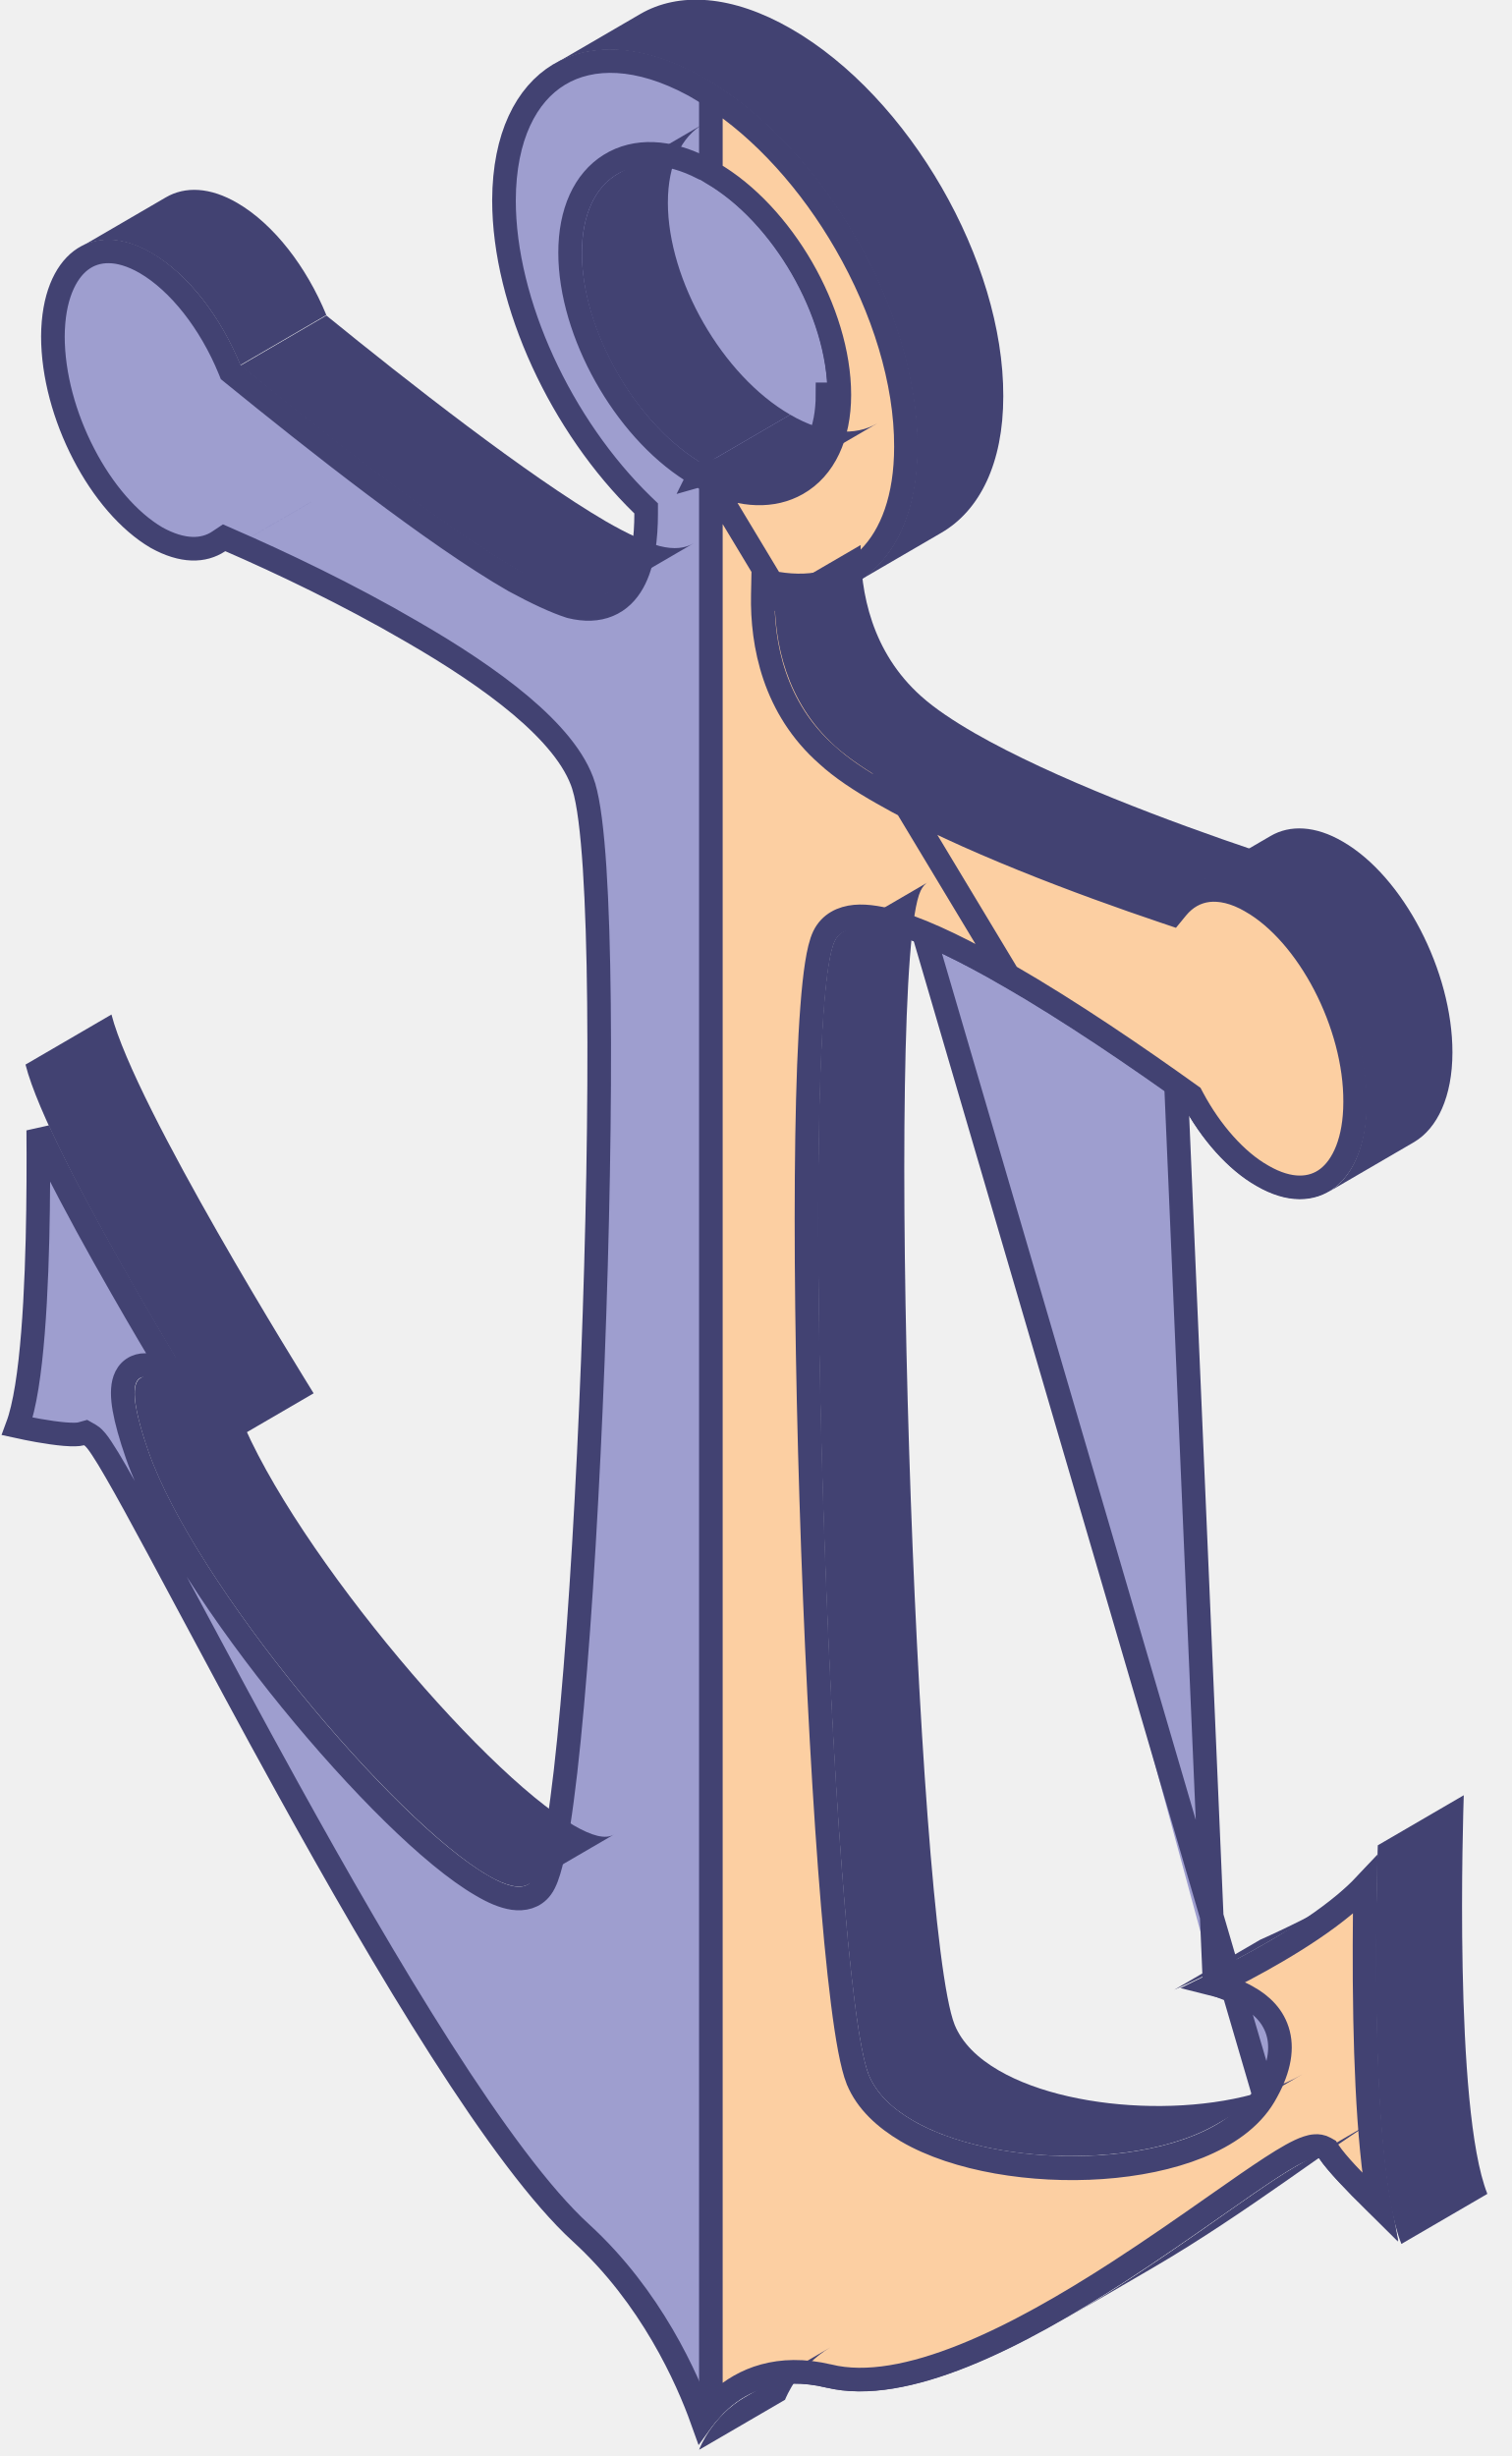
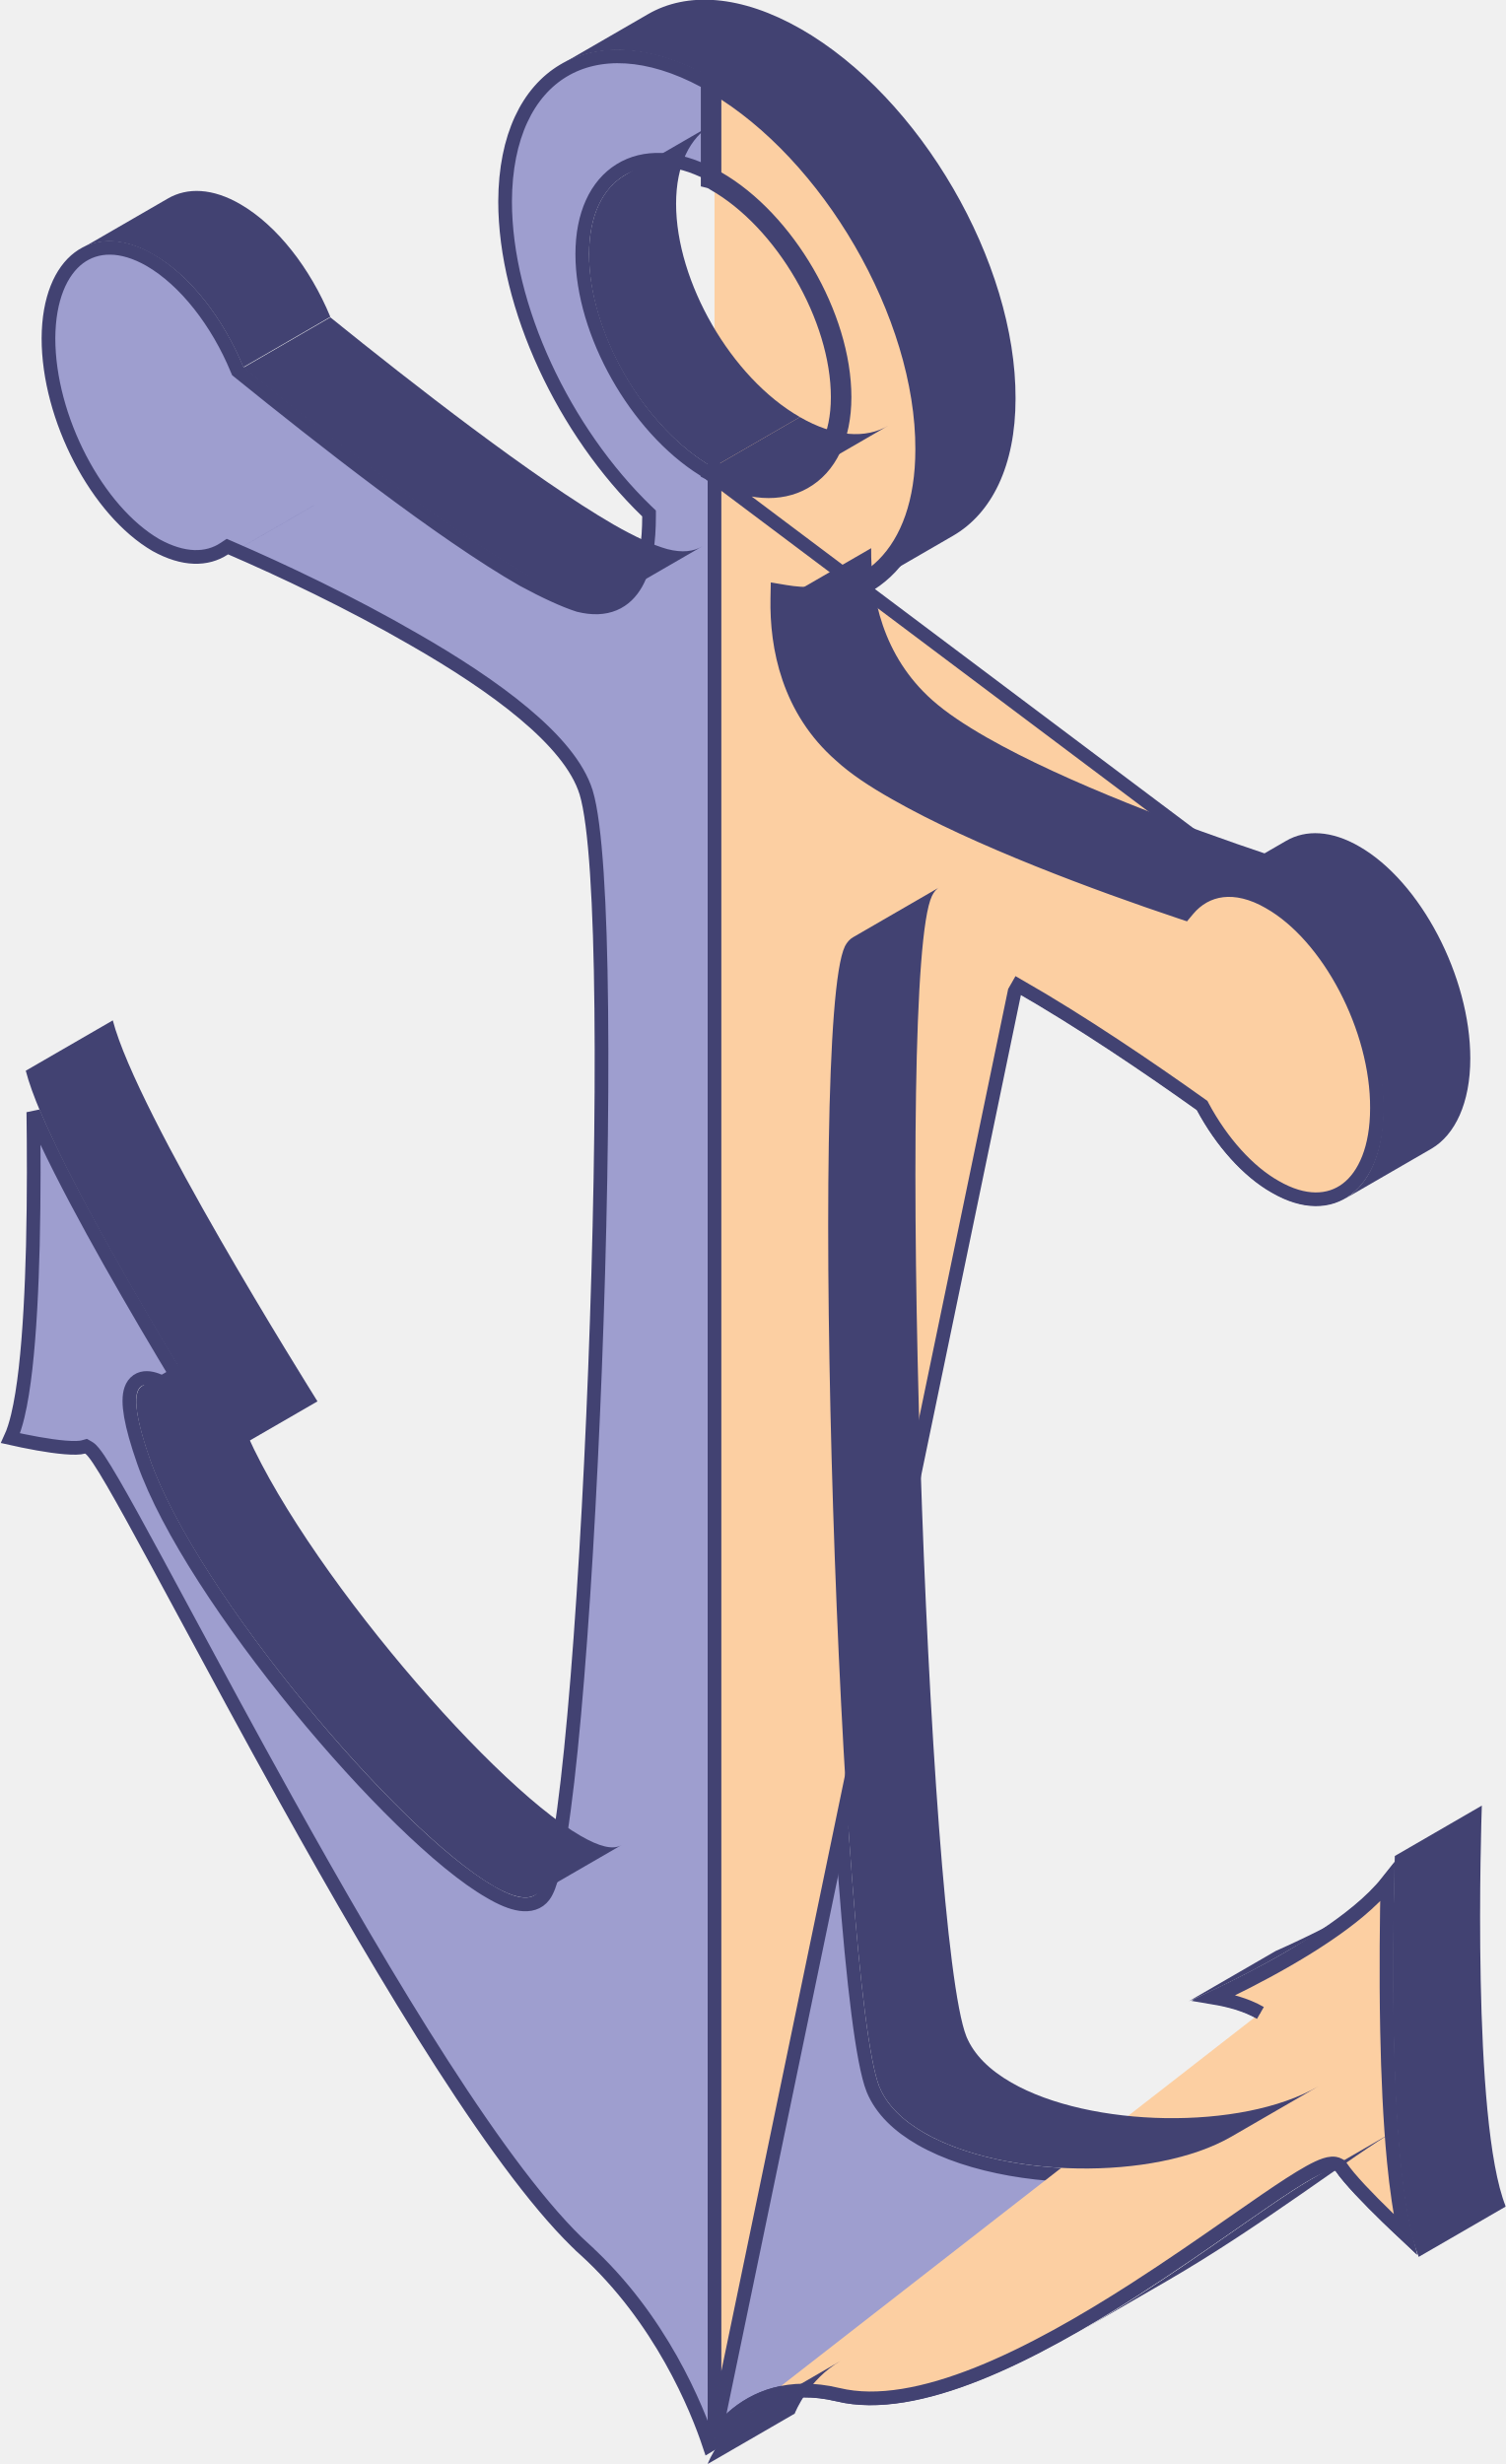
- <svg xmlns="http://www.w3.org/2000/svg" width="32" height="52" viewBox="0 0 32 52" fill="none">
-   <g opacity="0.8" clip-path="url(#clip0_289_16442)">
-     <path d="M25.715 42.001C26.087 41.818 26.558 41.573 27.037 41.292C27.535 40.999 28.049 40.662 28.474 40.307C28.625 40.18 28.77 40.048 28.899 39.911C28.886 40.604 28.875 41.636 28.898 42.734C28.916 43.659 28.958 44.634 29.042 45.492C29.085 45.932 29.139 46.348 29.209 46.715C29.168 46.675 29.127 46.635 29.085 46.594C28.695 46.212 28.296 45.795 28.137 45.56L28.106 45.514L28.058 45.485C27.983 45.441 27.905 45.434 27.848 45.437C27.789 45.44 27.732 45.453 27.681 45.469C27.578 45.502 27.462 45.558 27.339 45.626C27.09 45.764 26.771 45.974 26.403 46.226C26.187 46.375 25.953 46.538 25.703 46.713C25.097 47.136 24.402 47.622 23.658 48.102C22.61 48.779 21.482 49.434 20.407 49.867C19.326 50.303 18.337 50.498 17.549 50.307L17.548 50.307C16.476 50.051 15.729 50.384 15.252 50.808C15.093 50.949 14.965 51.098 14.865 51.237C14.55 50.357 13.785 48.633 12.299 47.275L12.299 47.275C11.46 46.51 10.43 45.105 9.34 43.401C8.254 41.703 7.122 39.729 6.079 37.84C5.307 36.443 4.586 35.095 3.969 33.941C3.752 33.535 3.548 33.154 3.359 32.802C2.996 32.128 2.689 31.564 2.454 31.159C2.338 30.956 2.237 30.79 2.155 30.667C2.115 30.606 2.077 30.552 2.042 30.509C2.014 30.475 1.966 30.418 1.904 30.383L1.813 30.331L1.712 30.359C1.662 30.373 1.547 30.379 1.368 30.364C1.199 30.35 1.004 30.321 0.814 30.288C0.651 30.259 0.495 30.227 0.367 30.199C0.409 30.086 0.445 29.961 0.476 29.83C0.544 29.545 0.598 29.199 0.641 28.817C0.727 28.054 0.772 27.129 0.794 26.229C0.814 25.399 0.815 24.584 0.81 23.931C0.92 24.17 1.041 24.422 1.171 24.68C1.583 25.501 2.085 26.412 2.577 27.27C2.967 27.953 3.353 28.605 3.683 29.154C3.629 29.117 3.577 29.084 3.526 29.054L3.525 29.054C3.392 28.976 3.232 28.904 3.074 28.902C2.989 28.901 2.895 28.921 2.81 28.98C2.725 29.039 2.672 29.122 2.641 29.21C2.583 29.374 2.59 29.587 2.632 29.829C2.676 30.08 2.764 30.401 2.904 30.802L2.904 30.802C3.409 32.25 4.732 34.238 6.161 35.994C6.879 36.876 7.629 37.706 8.326 38.39C9.018 39.069 9.671 39.614 10.193 39.916C10.429 40.057 10.66 40.158 10.868 40.188C11.082 40.218 11.314 40.172 11.462 39.968C11.548 39.852 11.61 39.664 11.662 39.463C11.717 39.246 11.771 38.969 11.822 38.643C11.925 37.99 12.024 37.122 12.114 36.109C12.296 34.083 12.449 31.465 12.551 28.805C12.653 26.144 12.704 23.439 12.681 21.238C12.67 20.138 12.64 19.161 12.589 18.379C12.538 17.604 12.465 16.996 12.359 16.647L12.359 16.646C12.177 16.06 11.669 15.481 11.029 14.94C10.38 14.393 9.562 13.857 8.705 13.364C7.374 12.587 5.935 11.903 4.87 11.441L4.745 11.386L4.631 11.462C4.313 11.674 3.869 11.691 3.314 11.383C2.728 11.039 2.177 10.395 1.772 9.612C1.367 8.832 1.12 7.939 1.12 7.121C1.125 6.303 1.377 5.767 1.714 5.512C2.036 5.269 2.505 5.231 3.084 5.566C3.793 5.98 4.453 6.828 4.859 7.815L4.883 7.874L4.932 7.914C6.649 9.311 9.195 11.325 10.885 12.297L10.885 12.297L10.891 12.3C11.355 12.552 11.761 12.741 12.063 12.838L12.072 12.841L12.08 12.843C12.38 12.917 12.649 12.909 12.881 12.812C13.114 12.715 13.28 12.54 13.396 12.334C13.621 11.936 13.68 11.382 13.68 10.87V10.764L13.604 10.691C11.885 9.02 10.67 6.422 10.67 4.24C10.675 2.888 11.145 1.996 11.835 1.579C12.524 1.163 13.516 1.171 14.677 1.797C14.702 1.813 14.728 1.826 14.746 1.836C14.751 1.838 14.754 1.84 14.757 1.841C14.78 1.853 14.787 1.858 14.79 1.86L14.802 1.869L14.815 1.876C16.013 2.569 17.107 3.763 17.902 5.143C18.697 6.524 19.18 8.068 19.18 9.449C19.175 10.532 18.872 11.323 18.397 11.804C17.928 12.28 17.26 12.487 16.443 12.344L16.156 12.293L16.15 12.585C16.129 13.635 16.389 14.98 17.514 15.977C17.514 15.977 17.514 15.977 17.514 15.977L17.68 15.79C17.97 16.05 18.35 16.31 18.81 16.57M25.715 42.001L24.73 19.05C23.01 18.47 20.48 17.53 18.81 16.57M25.715 42.001C25.944 42.059 26.192 42.144 26.413 42.272L25.715 42.001ZM18.81 16.57L18.685 16.787C18.686 16.787 18.686 16.787 18.686 16.787M18.81 16.57L18.687 16.788C18.687 16.788 18.686 16.787 18.686 16.787M18.686 16.787C20.38 17.76 22.93 18.707 24.65 19.287L24.813 19.342L24.923 19.209C25.1 18.995 25.323 18.87 25.577 18.839C25.834 18.809 26.145 18.872 26.494 19.076L26.496 19.077C27.086 19.416 27.637 20.057 28.042 20.838C28.445 21.616 28.69 22.506 28.69 23.32C28.69 24.138 28.44 24.68 28.102 24.938C27.78 25.183 27.31 25.223 26.726 24.884L26.723 24.883C26.175 24.572 25.635 23.973 25.251 23.244L25.224 23.192L25.177 23.157C24.123 22.395 22.675 21.409 21.345 20.643L21.344 20.643C20.491 20.156 19.666 19.745 19.005 19.54C18.677 19.438 18.366 19.38 18.103 19.403C17.831 19.426 17.58 19.542 17.446 19.808L17.446 19.808L17.444 19.813C17.379 19.95 17.331 20.157 17.294 20.398C17.254 20.646 17.221 20.956 17.194 21.317C17.138 22.04 17.104 22.98 17.087 24.064C17.053 26.233 17.089 28.99 17.176 31.76C17.263 34.53 17.401 37.316 17.568 39.542C17.652 40.654 17.744 41.63 17.841 42.394C17.936 43.147 18.04 43.725 18.157 44.022L18.159 44.025C18.347 44.484 18.727 44.84 19.205 45.116C20.257 45.724 21.869 45.981 23.332 45.881C24.067 45.83 24.78 45.688 25.378 45.445C25.973 45.204 26.479 44.852 26.765 44.367C26.765 44.367 26.765 44.367 26.765 44.367L18.686 16.787ZM14.798 10.064L14.802 10.056C14.802 10.056 14.802 10.056 14.802 10.056L14.798 10.064L14.798 10.063L14.798 10.063L14.798 10.063L14.797 10.063L14.796 10.063L14.792 10.061L14.78 10.054C14.77 10.049 14.756 10.041 14.741 10.033C14.724 10.023 14.686 10 14.65 9.971C13.924 9.513 13.284 8.778 12.825 7.96C12.362 7.135 12.07 6.203 12.07 5.35C12.07 4.497 12.367 3.829 12.914 3.489C13.454 3.154 14.158 3.187 14.879 3.559C14.92 3.569 14.954 3.584 14.977 3.595C15.011 3.612 15.042 3.632 15.067 3.65C15.824 4.088 16.498 4.829 16.981 5.665C17.468 6.505 17.775 7.466 17.77 8.351C17.77 8.351 17.77 8.351 17.77 8.351L17.52 8.35C17.52 9.893 16.475 10.578 15.16 9.961L14.798 10.064ZM14.798 10.064L15.16 10.245V10.235L14.798 10.064Z" fill="#8989C7" stroke="#171753" stroke-width="0.5" />
-     <path d="M15.05 10.196V51.013C15.111 50.944 15.18 50.875 15.255 50.808C15.731 50.384 16.476 50.051 17.548 50.307L17.549 50.307C18.34 50.501 19.33 50.307 20.412 49.872C21.487 49.441 22.614 48.787 23.662 48.11C24.413 47.624 25.116 47.132 25.727 46.704C25.968 46.535 26.195 46.377 26.404 46.232C26.771 45.98 27.09 45.768 27.338 45.63C27.461 45.562 27.577 45.505 27.679 45.472C27.73 45.455 27.787 45.441 27.845 45.438C27.902 45.434 27.98 45.44 28.055 45.484L28.106 45.513L28.138 45.562C28.296 45.801 28.695 46.217 29.084 46.597C29.125 46.637 29.166 46.676 29.205 46.715C29.138 46.353 29.085 45.944 29.043 45.512C28.96 44.654 28.919 43.679 28.901 42.754C28.88 41.657 28.89 40.618 28.902 39.925C28.774 40.062 28.63 40.195 28.479 40.322C28.054 40.679 27.539 41.016 27.04 41.309C26.562 41.59 26.093 41.832 25.72 42.015C25.951 42.072 26.197 42.157 26.413 42.282C26.703 42.442 26.97 42.69 27.064 43.063C27.157 43.434 27.063 43.871 26.765 44.377L26.765 44.377C26.479 44.86 25.972 45.21 25.376 45.451C24.777 45.693 24.064 45.836 23.328 45.887C21.865 45.989 20.252 45.735 19.204 45.126L19.203 45.125C18.738 44.851 18.347 44.495 18.159 44.035L18.157 44.032C18.04 43.734 17.936 43.155 17.841 42.401C17.744 41.636 17.652 40.661 17.568 39.548C17.401 37.321 17.263 34.536 17.176 31.767C17.089 28.997 17.053 26.241 17.087 24.073C17.104 22.989 17.138 22.049 17.194 21.327C17.221 20.966 17.254 20.656 17.293 20.408C17.331 20.167 17.378 19.96 17.444 19.823L17.445 19.82L17.445 19.82C17.578 19.551 17.828 19.433 18.102 19.407C18.365 19.383 18.676 19.441 19.005 19.542C19.666 19.747 20.491 20.161 21.345 20.653L15.05 10.196ZM15.05 10.196C15.718 10.51 16.364 10.533 16.874 10.244C17.453 9.916 17.77 9.235 17.77 8.36C17.77 7.476 17.463 6.516 16.978 5.675C16.495 4.839 15.823 4.098 15.066 3.66C15.06 3.656 15.055 3.652 15.05 3.649V2.03C16.156 2.737 17.162 3.864 17.906 5.154C18.702 6.534 19.185 8.079 19.18 9.459V9.46C19.18 10.542 18.877 11.33 18.401 11.81C17.931 12.285 17.259 12.492 16.442 12.354L16.156 12.305L16.15 12.595C16.129 13.643 16.388 14.998 17.512 15.986C17.813 16.264 18.221 16.534 18.686 16.797C20.379 17.77 22.929 18.717 24.65 19.297L24.813 19.352L24.922 19.219C25.1 19.005 25.323 18.88 25.577 18.849C25.834 18.819 26.145 18.882 26.494 19.086L26.495 19.087C27.086 19.426 27.64 20.068 28.046 20.848C28.45 21.626 28.695 22.516 28.69 23.328V23.33C28.69 24.148 28.44 24.689 28.102 24.948C27.78 25.193 27.309 25.233 26.726 24.894L26.723 24.892C26.176 24.583 25.636 23.974 25.25 23.252L25.223 23.201L25.175 23.167C24.113 22.405 22.675 21.419 21.345 20.653L15.05 10.196Z" fill="#FFC78F" stroke="#171753" stroke-width="0.5" />
-     <path d="M15.76 50.76L17.58 49.7C16.91 50.09 16.64 50.76 16.62 50.81L14.8 51.87C14.82 51.81 15.09 51.15 15.76 50.76Z" fill="#171753" />
-     <path d="M2.971 29.18L4.791 28.12C4.611 28.22 4.611 28.65 4.961 29.67C5.941 32.48 10.161 37.5 12.15 38.65C12.53 38.87 12.82 38.95 13.001 38.84L11.181 39.9C11.001 40 10.71 39.93 10.331 39.71C8.351 38.56 4.121 33.54 3.141 30.73C2.791 29.72 2.791 29.29 2.971 29.18Z" fill="#171753" />
-     <path d="M0.54 22.54L2.36 21.48C2.87 23.45 6.42 29.14 6.64 29.5L4.82 30.56C4.6 30.2 1.04 24.51 0.54 22.54Z" fill="#171753" />
-     <path d="M6.53 10.66L4.71 11.72C4.71 11.72 4.76 11.69 4.78 11.68L6.6 10.62C6.6 10.62 6.55 10.65 6.53 10.66Z" fill="#171753" />
-     <path d="M27.38 45.9L29.2 44.84C28.28 45.37 26.41 46.85 24.4 48.02L22.58 49.08C24.59 47.91 26.46 46.44 27.38 45.9Z" fill="#171753" />
-     <path d="M1.689 5.24L3.509 4.18C3.919 3.94 4.449 3.96 5.029 4.3C5.799 4.75 6.489 5.65 6.909 6.67L5.089 7.73C4.669 6.71 3.989 5.81 3.209 5.36C2.629 5.02 2.089 5 1.689 5.24Z" fill="#171753" />
-     <path d="M28.659 40.06L26.839 41.12C25.879 41.68 24.969 42.08 24.859 42.13L26.679 41.07C26.789 41.02 27.699 40.62 28.659 40.06Z" fill="#171753" />
-     <path d="M14.69 11.5L12.87 12.56C12.69 12.67 12.45 12.7 12.14 12.62C11.85 12.54 11.46 12.36 11.01 12.1C9.34 11.14 6.81 9.15 5.09 7.74L6.91 6.68C8.63 8.08 11.17 10.07 12.83 11.04C13.28 11.3 13.67 11.48 13.96 11.56C14.27 11.64 14.51 11.61 14.69 11.5Z" fill="#171753" />
-     <path d="M17.841 19.73L19.661 18.67C19.581 18.71 19.531 18.78 19.491 18.86C18.711 20.5 19.381 40.77 20.211 42.87C20.371 43.26 20.701 43.58 21.151 43.84C22.791 44.79 25.961 44.86 27.571 43.92L25.751 44.98C24.131 45.92 20.971 45.85 19.331 44.9C18.881 44.64 18.551 44.32 18.391 43.93C17.561 41.83 16.881 21.56 17.671 19.92C17.711 19.84 17.771 19.77 17.841 19.73Z" fill="#171753" />
-     <path d="M29.17 39.07L30.99 38.01C30.98 38.34 30.77 44.65 31.49 46.45L29.67 47.51C28.94 45.71 29.16 39.4 29.17 39.07Z" fill="#171753" />
-     <path d="M13.08 3.68L14.9 2.62C14.43 2.89 14.14 3.47 14.14 4.29C14.14 5.93 15.29 7.95 16.73 8.78L14.91 9.84C13.47 9.01 12.31 7 12.32 5.35C12.32 4.53 12.61 3.95 13.08 3.68Z" fill="#171753" />
-     <path d="M18.58 8.96L16.76 10.02C16.29 10.3 15.63 10.26 14.91 9.84L16.73 8.78C17.45 9.2 18.11 9.24 18.58 8.96Z" fill="#171753" />
-     <path d="M16.401 12.6L18.221 11.54C18.211 12.55 18.461 13.81 19.501 14.74C19.791 15 20.181 15.26 20.631 15.52C22.301 16.48 24.831 17.42 26.551 18L24.731 19.06C23.011 18.47 20.471 17.54 18.811 16.58C18.361 16.32 17.971 16.06 17.681 15.8C16.641 14.86 16.391 13.6 16.401 12.6Z" fill="#171753" />
-     <path d="M11.73 1.36L13.55 0.3C14.37 -0.18 15.501 -0.11 16.75 0.61C19.25 2.05 21.25 5.53 21.241 8.39C21.241 9.81 20.741 10.81 19.93 11.28L18.11 12.34C18.921 11.87 19.421 10.87 19.421 9.45C19.421 6.59 17.421 3.11 14.931 1.67C13.681 0.95 12.55 0.88 11.73 1.36Z" fill="#171753" />
-     <path d="M25.08 18.76L26.9 17.7C27.31 17.46 27.85 17.48 28.43 17.82C29.71 18.56 30.75 20.56 30.75 22.28C30.75 23.22 30.43 23.89 29.94 24.18L28.12 25.24C28.62 24.95 28.93 24.28 28.93 23.34C28.93 21.62 27.9 19.63 26.61 18.88C26.02 18.54 25.49 18.52 25.08 18.76Z" fill="#171753" />
+ <svg xmlns="http://www.w3.org/2000/svg" width="55" height="90" viewBox="0 0 55 90" fill="none">
+   <g opacity="0.8" clip-path="url(#clip0_907_25327)">
+     <path d="M25.909 89.315C26.095 89.013 26.373 88.638 26.763 88.294C27.555 87.595 28.799 87.038 30.605 87.466L30.606 87.467C32.04 87.812 33.813 87.455 35.714 86.695C37.607 85.936 39.588 84.794 41.423 83.617C42.725 82.782 43.944 81.935 45.004 81.199C45.439 80.898 45.847 80.615 46.222 80.359C46.864 79.921 47.415 79.56 47.84 79.327C48.052 79.211 48.243 79.121 48.404 79.069C48.485 79.044 48.567 79.025 48.647 79.021C48.726 79.017 48.822 79.027 48.91 79.079L48.958 79.108L48.989 79.154C49.278 79.58 49.991 80.317 50.668 80.976C50.902 81.204 51.127 81.418 51.325 81.604C51.143 80.856 51.009 79.927 50.91 78.917C50.765 77.433 50.691 75.747 50.659 74.144C50.614 71.951 50.645 69.907 50.671 68.743C50.384 69.105 50.018 69.459 49.612 69.796C48.881 70.403 47.993 70.982 47.127 71.488C46.07 72.104 45.035 72.618 44.345 72.946C44.367 72.95 44.389 72.954 44.412 72.958C44.908 73.047 45.524 73.209 46.04 73.507C46.522 73.77 46.941 74.169 47.088 74.752C47.235 75.335 47.094 76.042 46.587 76.889L25.909 89.315ZM25.909 89.315C25.46 87.967 24.141 84.693 21.354 82.163L21.186 82.348L21.354 82.163C19.87 80.816 18.059 78.361 16.155 75.404C14.255 72.454 12.275 69.024 10.454 65.745C9.105 63.319 7.845 60.979 6.767 58.977C6.388 58.273 6.031 57.611 5.701 57.002C5.068 55.832 4.532 54.856 4.125 54.155C3.921 53.805 3.748 53.52 3.609 53.312C3.539 53.209 3.476 53.12 3.42 53.052C3.371 52.992 3.307 52.919 3.233 52.877L3.142 52.825L3.041 52.853C2.919 52.888 2.687 52.894 2.373 52.868C2.07 52.843 1.723 52.792 1.388 52.733C0.998 52.664 0.632 52.586 0.384 52.53C0.489 52.303 0.576 52.025 0.65 51.716C0.766 51.231 0.859 50.639 0.934 49.981C1.083 48.664 1.161 47.065 1.2 45.505C1.245 43.653 1.234 41.843 1.218 40.621C1.487 41.261 1.829 41.981 2.213 42.741C2.93 44.16 3.805 45.738 4.663 47.226C5.571 48.801 6.462 50.282 7.128 51.374C6.773 51.06 6.399 50.764 6.064 50.57L6.063 50.57C5.836 50.439 5.592 50.335 5.367 50.332C5.248 50.33 5.124 50.357 5.015 50.433C4.906 50.509 4.833 50.619 4.788 50.744C4.703 50.982 4.709 51.312 4.781 51.725C4.855 52.148 5.006 52.693 5.248 53.385L5.248 53.385C6.119 55.866 8.414 59.295 10.906 62.338C12.155 63.863 13.461 65.299 14.673 66.479C15.88 67.655 17.007 68.589 17.899 69.1C18.303 69.34 18.68 69.502 19.008 69.548C19.341 69.594 19.664 69.522 19.868 69.24C19.995 69.072 20.097 68.779 20.188 68.427C20.283 68.059 20.375 67.585 20.464 67.022C20.644 65.894 20.815 64.392 20.973 62.637C21.29 59.125 21.557 54.586 21.735 49.972C21.913 45.358 22.002 40.667 21.962 36.852C21.943 34.945 21.891 33.254 21.801 31.901C21.712 30.556 21.585 29.52 21.408 28.938L21.407 28.936C21.105 27.971 20.255 26.996 19.142 26.063C18.021 25.123 16.601 24.2 15.11 23.346C12.794 22.004 10.287 20.82 8.43 20.019L8.306 19.965L8.193 20.04C7.561 20.459 6.706 20.469 5.695 19.91C4.631 19.29 3.648 18.14 2.929 16.762C2.211 15.386 1.77 13.808 1.77 12.355C1.778 10.905 2.228 9.908 2.881 9.418C3.52 8.939 4.424 8.892 5.482 9.499C6.765 10.245 7.94 11.755 8.659 13.491L8.684 13.549L8.733 13.589C11.733 16.016 16.168 19.5 19.106 21.177L19.106 21.177L19.111 21.18C19.919 21.616 20.616 21.937 21.128 22.101L21.136 22.103L21.144 22.105C21.64 22.227 22.067 22.21 22.425 22.061C22.785 21.912 23.047 21.642 23.235 21.311C23.603 20.664 23.707 19.744 23.707 18.861V18.754L23.63 18.681C20.597 15.753 18.45 11.2 18.449 7.357C18.458 4.973 19.293 3.351 20.575 2.583C21.855 1.815 23.663 1.851 25.727 2.959C25.767 2.983 25.808 3.004 25.84 3.021C25.848 3.025 25.856 3.029 25.862 3.032C25.903 3.053 25.927 3.067 25.945 3.081L25.957 3.09L25.97 3.097C28.097 4.319 30.029 6.417 31.43 8.833C32.83 11.249 33.686 13.961 33.686 16.396C33.678 18.305 33.14 19.73 32.265 20.61C31.397 21.485 30.165 21.856 28.687 21.599L28.4 21.549L28.394 21.84C28.358 23.633 28.805 25.904 30.714 27.585C31.238 28.051 31.918 28.512 32.73 28.968C35.67 30.647 40.109 32.284 43.114 33.291L43.276 33.345L43.385 33.214C43.723 32.808 44.155 32.565 44.651 32.506C45.149 32.447 45.732 32.571 46.369 32.94L46.37 32.941C47.442 33.552 48.426 34.697 49.144 36.071C49.859 37.443 50.296 39.017 50.296 40.463C50.296 41.913 49.85 42.919 49.197 43.415C48.558 43.899 47.65 43.95 46.584 43.335L46.582 43.333C45.586 42.773 44.621 41.703 43.938 40.415L43.91 40.363L43.863 40.329C42.025 39.008 39.502 37.302 37.187 35.977L37.186 35.977C35.698 35.133 34.273 34.428 33.139 34.079C32.574 33.906 32.059 33.813 31.635 33.849C31.203 33.886 30.834 34.063 30.639 34.451L30.639 34.451L30.637 34.455C30.535 34.669 30.455 35.004 30.389 35.421C30.322 35.845 30.264 36.378 30.216 37.002C30.12 38.25 30.06 39.877 30.03 41.757C29.971 45.516 30.035 50.297 30.187 55.102C30.338 59.906 30.578 64.737 30.871 68.596C31.017 70.525 31.177 72.213 31.346 73.535C31.513 74.846 31.693 75.826 31.887 76.316L31.889 76.319C32.197 77.064 32.823 77.656 33.637 78.123C35.432 79.154 38.207 79.598 40.739 79.424C42.008 79.338 43.232 79.094 44.254 78.682C45.273 78.272 46.115 77.683 46.586 76.89L25.909 89.315ZM30.85 14.489C30.859 12.994 30.335 11.358 29.498 9.92C28.663 8.487 27.504 7.227 26.213 6.488C26.174 6.459 26.126 6.428 26.074 6.402C26.036 6.383 25.984 6.361 25.924 6.35C24.694 5.712 23.529 5.67 22.655 6.209C21.773 6.754 21.268 7.841 21.268 9.283C21.268 10.724 21.765 12.311 22.562 13.722C23.355 15.126 24.458 16.378 25.699 17.152C25.748 17.195 25.807 17.23 25.84 17.249C25.865 17.263 25.887 17.275 25.903 17.283L25.922 17.293L25.928 17.296L25.929 17.297L25.93 17.297L25.93 17.297L25.93 17.297L25.93 17.297L25.937 17.284C25.937 17.284 25.937 17.284 25.937 17.284L25.93 17.297L26.292 17.477V17.472C27.449 18.033 28.54 18.071 29.38 17.597C30.312 17.072 30.85 15.967 30.85 14.489ZM30.85 14.489C30.85 14.489 30.85 14.488 30.85 14.488H30.6L30.85 14.49C30.85 14.489 30.85 14.489 30.85 14.489Z" fill="#8989C7" stroke="#171753" stroke-width="0.5" />
+     <path d="M26.098 3.19V2.901C30.444 5.401 33.952 11.436 33.934 16.414C33.934 20.212 31.851 22.27 28.892 21.899C28.892 21.888 28.892 21.878 28.892 21.867L28.642 21.862L28.601 22.109C28.614 22.111 28.627 22.113 28.64 22.115C28.652 23.823 29.131 25.894 30.878 27.415C31.367 27.866 32.048 28.317 32.852 28.768C35.768 30.434 40.187 32.065 43.191 33.071C43.942 32.169 45.147 31.961 46.492 32.741L25.848 17.24C25.848 17.24 25.848 17.24 25.848 17.24C25.86 17.248 25.865 17.252 25.865 17.252L25.887 17.274L25.915 17.29C25.976 17.325 26.037 17.359 26.098 17.391M26.098 3.19C26.054 3.165 26.011 3.139 25.968 3.114L25.964 3.112L25.964 3.112C25.932 3.093 25.889 3.069 25.848 3.045V6.611C25.918 6.628 26.005 6.663 26.075 6.715C28.572 8.138 30.598 11.625 30.598 14.505C30.598 17.329 28.569 18.495 26.098 17.106V17.391M26.098 3.19V6.438C26.136 6.456 26.174 6.479 26.21 6.504C27.502 7.244 28.657 8.505 29.489 9.938C30.324 11.376 30.848 13.011 30.848 14.505C30.848 15.984 30.311 17.089 29.378 17.614C28.492 18.114 27.326 18.045 26.098 17.391M26.098 3.19C28.174 4.423 30.06 6.484 31.434 8.851C32.837 11.267 33.693 13.978 33.684 16.413V16.414C33.684 18.322 33.147 19.742 32.271 20.621C31.4 21.494 30.163 21.865 28.684 21.616L28.398 21.568L28.392 21.857C28.357 23.649 28.802 25.937 30.711 27.601C31.221 28.07 31.92 28.532 32.728 28.986C35.668 30.664 40.107 32.302 43.112 33.308L43.274 33.362L43.383 33.231C43.721 32.825 44.153 32.583 44.649 32.523C45.147 32.464 45.73 32.588 46.367 32.958L46.368 32.959C47.441 33.57 48.429 34.715 49.148 36.089C49.866 37.461 50.303 39.034 50.294 40.478V40.48C50.294 41.93 49.849 42.936 49.195 43.432C48.556 43.917 47.648 43.968 46.582 43.352L46.58 43.351C45.585 42.791 44.619 41.704 43.935 40.431L43.908 40.38L43.86 40.346C42.007 39.025 39.501 37.319 37.185 35.995L37.061 36.212L26.098 89.04M26.098 17.391V89.04M26.098 89.04C26.269 88.802 26.489 88.54 26.767 88.294C27.558 87.595 28.797 87.038 30.604 87.466L30.605 87.467C32.044 87.817 33.818 87.463 35.719 86.704C37.613 85.948 39.594 84.807 41.428 83.63C42.744 82.785 43.976 81.928 45.044 81.185C45.464 80.892 45.858 80.618 46.222 80.369C46.863 79.93 47.414 79.568 47.839 79.333C48.05 79.216 48.24 79.125 48.401 79.073C48.481 79.047 48.564 79.027 48.643 79.023C48.721 79.018 48.816 79.027 48.905 79.078L48.956 79.107L48.989 79.156C49.277 79.589 49.989 80.325 50.666 80.982C50.896 81.206 51.118 81.416 51.314 81.599C51.137 80.858 51.007 79.944 50.911 78.951C50.767 77.468 50.695 75.781 50.663 74.179C50.62 71.981 50.652 69.924 50.676 68.764C50.39 69.129 50.024 69.484 49.618 69.823C48.888 70.432 47.999 71.012 47.131 71.518C46.075 72.134 45.042 72.645 44.349 72.97C44.863 73.056 45.507 73.217 46.038 73.524" fill="#FFC78F" stroke="#171753" stroke-width="0.5" />
+     <path d="M27.524 88.074L30.703 86.235C29.533 86.912 29.061 88.074 29.026 88.161L25.848 90C25.883 89.896 26.354 88.751 27.524 88.074Z" fill="#171753" />
+     <path d="M5.184 50.63L8.363 48.791C8.049 48.965 8.049 49.711 8.66 51.481C10.372 56.356 17.742 65.067 21.218 67.062C21.882 67.444 22.388 67.582 22.703 67.392L19.524 69.231C19.209 69.404 18.703 69.283 18.039 68.901C14.581 66.906 7.193 58.196 5.481 53.32C4.87 51.567 4.87 50.821 5.184 50.63Z" fill="#171753" />
+     <path d="M0.941 39.109L4.12 37.27C5.011 40.688 11.211 50.561 11.596 51.186L8.417 53.025C8.033 52.4 1.815 42.527 0.941 39.109Z" fill="#171753" />
+     <path d="M11.401 18.496L8.223 20.335C8.223 20.335 8.31 20.283 8.345 20.266L11.524 18.427C11.524 18.427 11.436 18.479 11.401 18.496Z" fill="#171753" />
+     <path d="M47.821 79.641L51 77.802C49.393 78.722 46.127 81.29 42.616 83.32L39.438 85.159C42.948 83.129 46.214 80.578 47.821 79.641Z" fill="#171753" />
+     <path d="M2.949 9.092L6.128 7.253C6.844 6.836 7.77 6.871 8.783 7.461C10.128 8.242 11.333 9.803 12.066 11.573L8.888 13.412C8.154 11.643 6.966 10.081 5.604 9.3C4.591 8.71 3.648 8.675 2.949 9.092Z" fill="#171753" />
+     <path d="M50.055 69.508L46.876 71.347C45.2 72.319 43.61 73.013 43.418 73.1L46.597 71.261C46.789 71.174 48.378 70.48 50.055 69.508Z" fill="#171753" />
+     <path d="M25.654 19.954L22.475 21.793C22.161 21.984 21.742 22.036 21.2 21.897C20.694 21.758 20.012 21.446 19.227 20.995C16.31 19.329 11.891 15.876 8.887 13.43L12.066 11.591C15.07 14.02 19.506 17.473 22.405 19.156C23.191 19.607 23.872 19.919 24.379 20.058C24.92 20.197 25.34 20.145 25.654 19.954Z" fill="#171753" />
+     <path d="M31.159 34.234L34.337 32.395C34.198 32.464 34.11 32.585 34.041 32.724C32.678 35.57 33.848 70.74 35.298 74.384C35.578 75.061 36.154 75.616 36.94 76.067C39.804 77.716 45.341 77.837 48.153 76.206L44.974 78.045C42.145 79.676 36.626 79.555 33.761 77.906C32.975 77.455 32.399 76.9 32.119 76.223C30.67 72.58 29.482 37.409 30.862 34.563C30.932 34.425 31.036 34.303 31.159 34.234Z" fill="#171753" />
+     <path d="M50.947 67.791L54.125 65.951C54.108 66.524 53.741 77.472 54.999 80.596L51.82 82.435C50.545 79.312 50.929 68.363 50.947 67.791Z" fill="#171753" />
+     <path d="M22.843 6.385L26.022 4.546C25.201 5.014 24.695 6.021 24.695 7.444C24.695 10.289 26.703 13.794 29.218 15.234L26.039 17.073C23.524 15.633 21.498 12.146 21.516 9.283C21.516 7.86 22.022 6.854 22.843 6.385Z" fill="#171753" />
+     <path d="M32.449 15.546L29.27 17.386C28.449 17.872 27.297 17.802 26.039 17.073L29.218 15.234C30.475 15.963 31.628 16.032 32.449 15.546Z" fill="#171753" />
+     <path d="M28.641 21.862L31.82 20.023C31.802 21.776 32.239 23.962 34.056 25.576C34.562 26.027 35.243 26.478 36.029 26.929C38.946 28.595 43.365 30.226 46.369 31.232L43.19 33.071C40.186 32.047 35.75 30.434 32.85 28.768C32.064 28.317 31.383 27.866 30.877 27.415C29.06 25.784 28.624 23.598 28.641 21.862Z" fill="#171753" />
+     <path d="M20.484 2.36L23.663 0.521C25.095 -0.312 27.069 -0.191 29.252 1.058C33.619 3.557 37.112 9.595 37.094 14.557C37.094 17.021 36.221 18.756 34.806 19.572L31.628 21.411C33.042 20.596 33.916 18.861 33.916 16.397C33.916 11.434 30.422 5.396 26.073 2.898C23.89 1.648 21.917 1.527 20.484 2.36Z" fill="#171753" />
+     <path d="M43.801 32.551L46.98 30.711C47.696 30.295 48.639 30.33 49.652 30.92C51.888 32.204 53.704 35.674 53.704 38.658C53.704 40.289 53.145 41.452 52.289 41.955L49.11 43.794C49.984 43.291 50.525 42.128 50.525 40.497C50.525 37.513 48.726 34.06 46.473 32.759C45.443 32.169 44.517 32.134 43.801 32.551Z" fill="#171753" />
  </g>
  <defs>
-     <clipPath id="clip0_289_16442">
-       <rect width="31.49" height="51.87" fill="white" />
+     <clipPath id="clip0_907_25327">
+       <rect width="55" height="90" fill="white" />
    </clipPath>
  </defs>
</svg>
